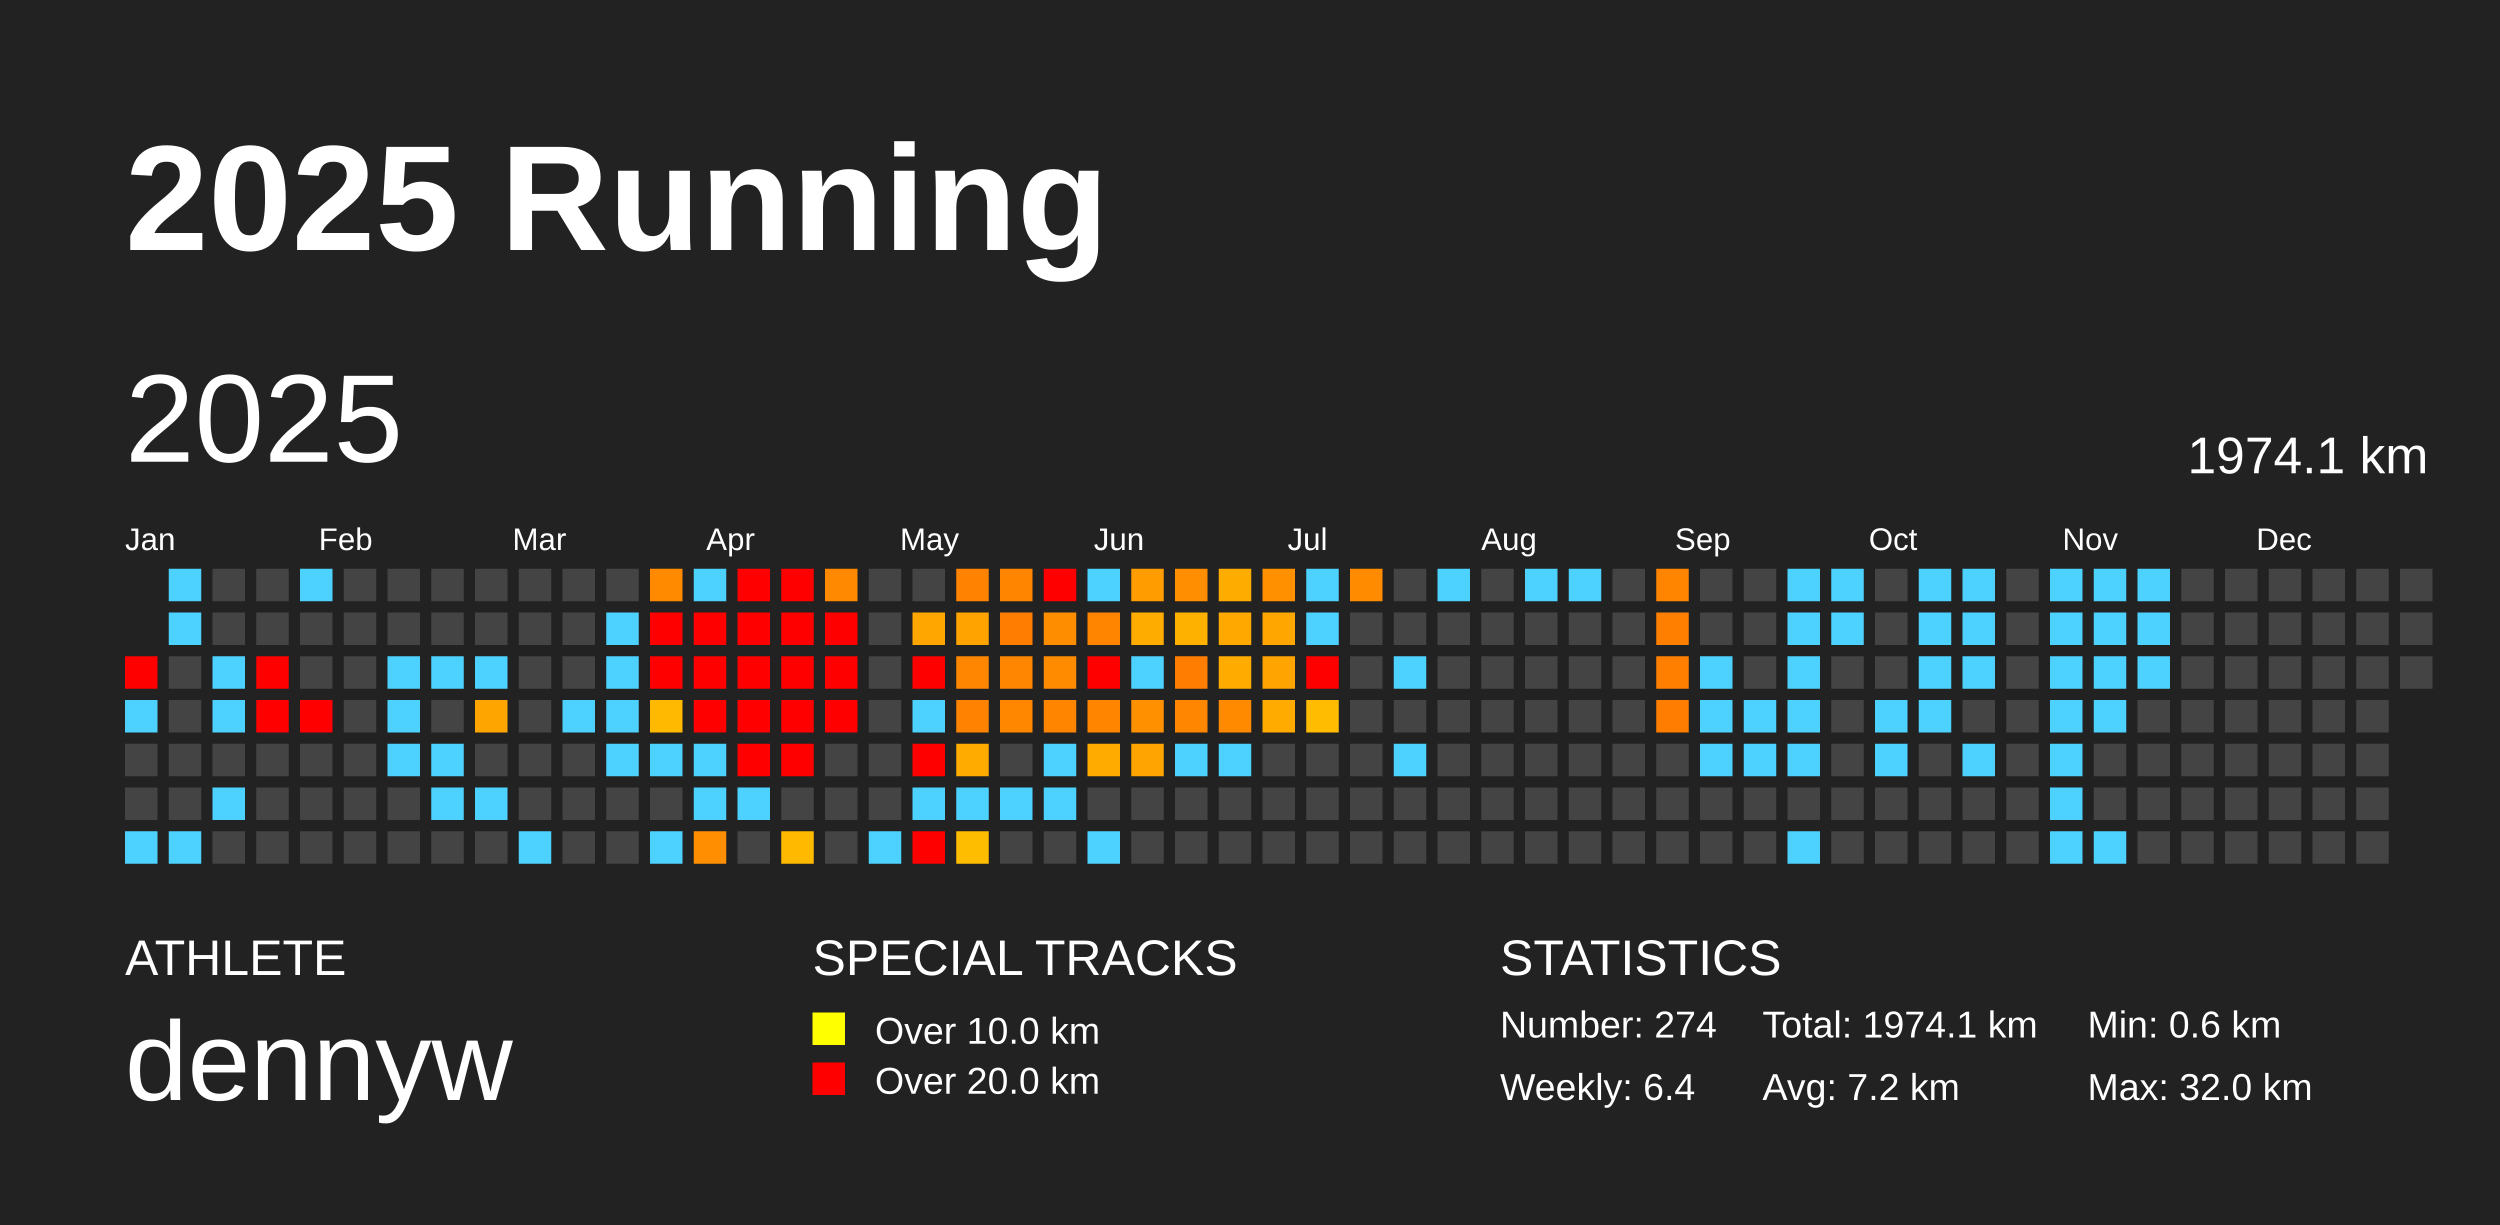
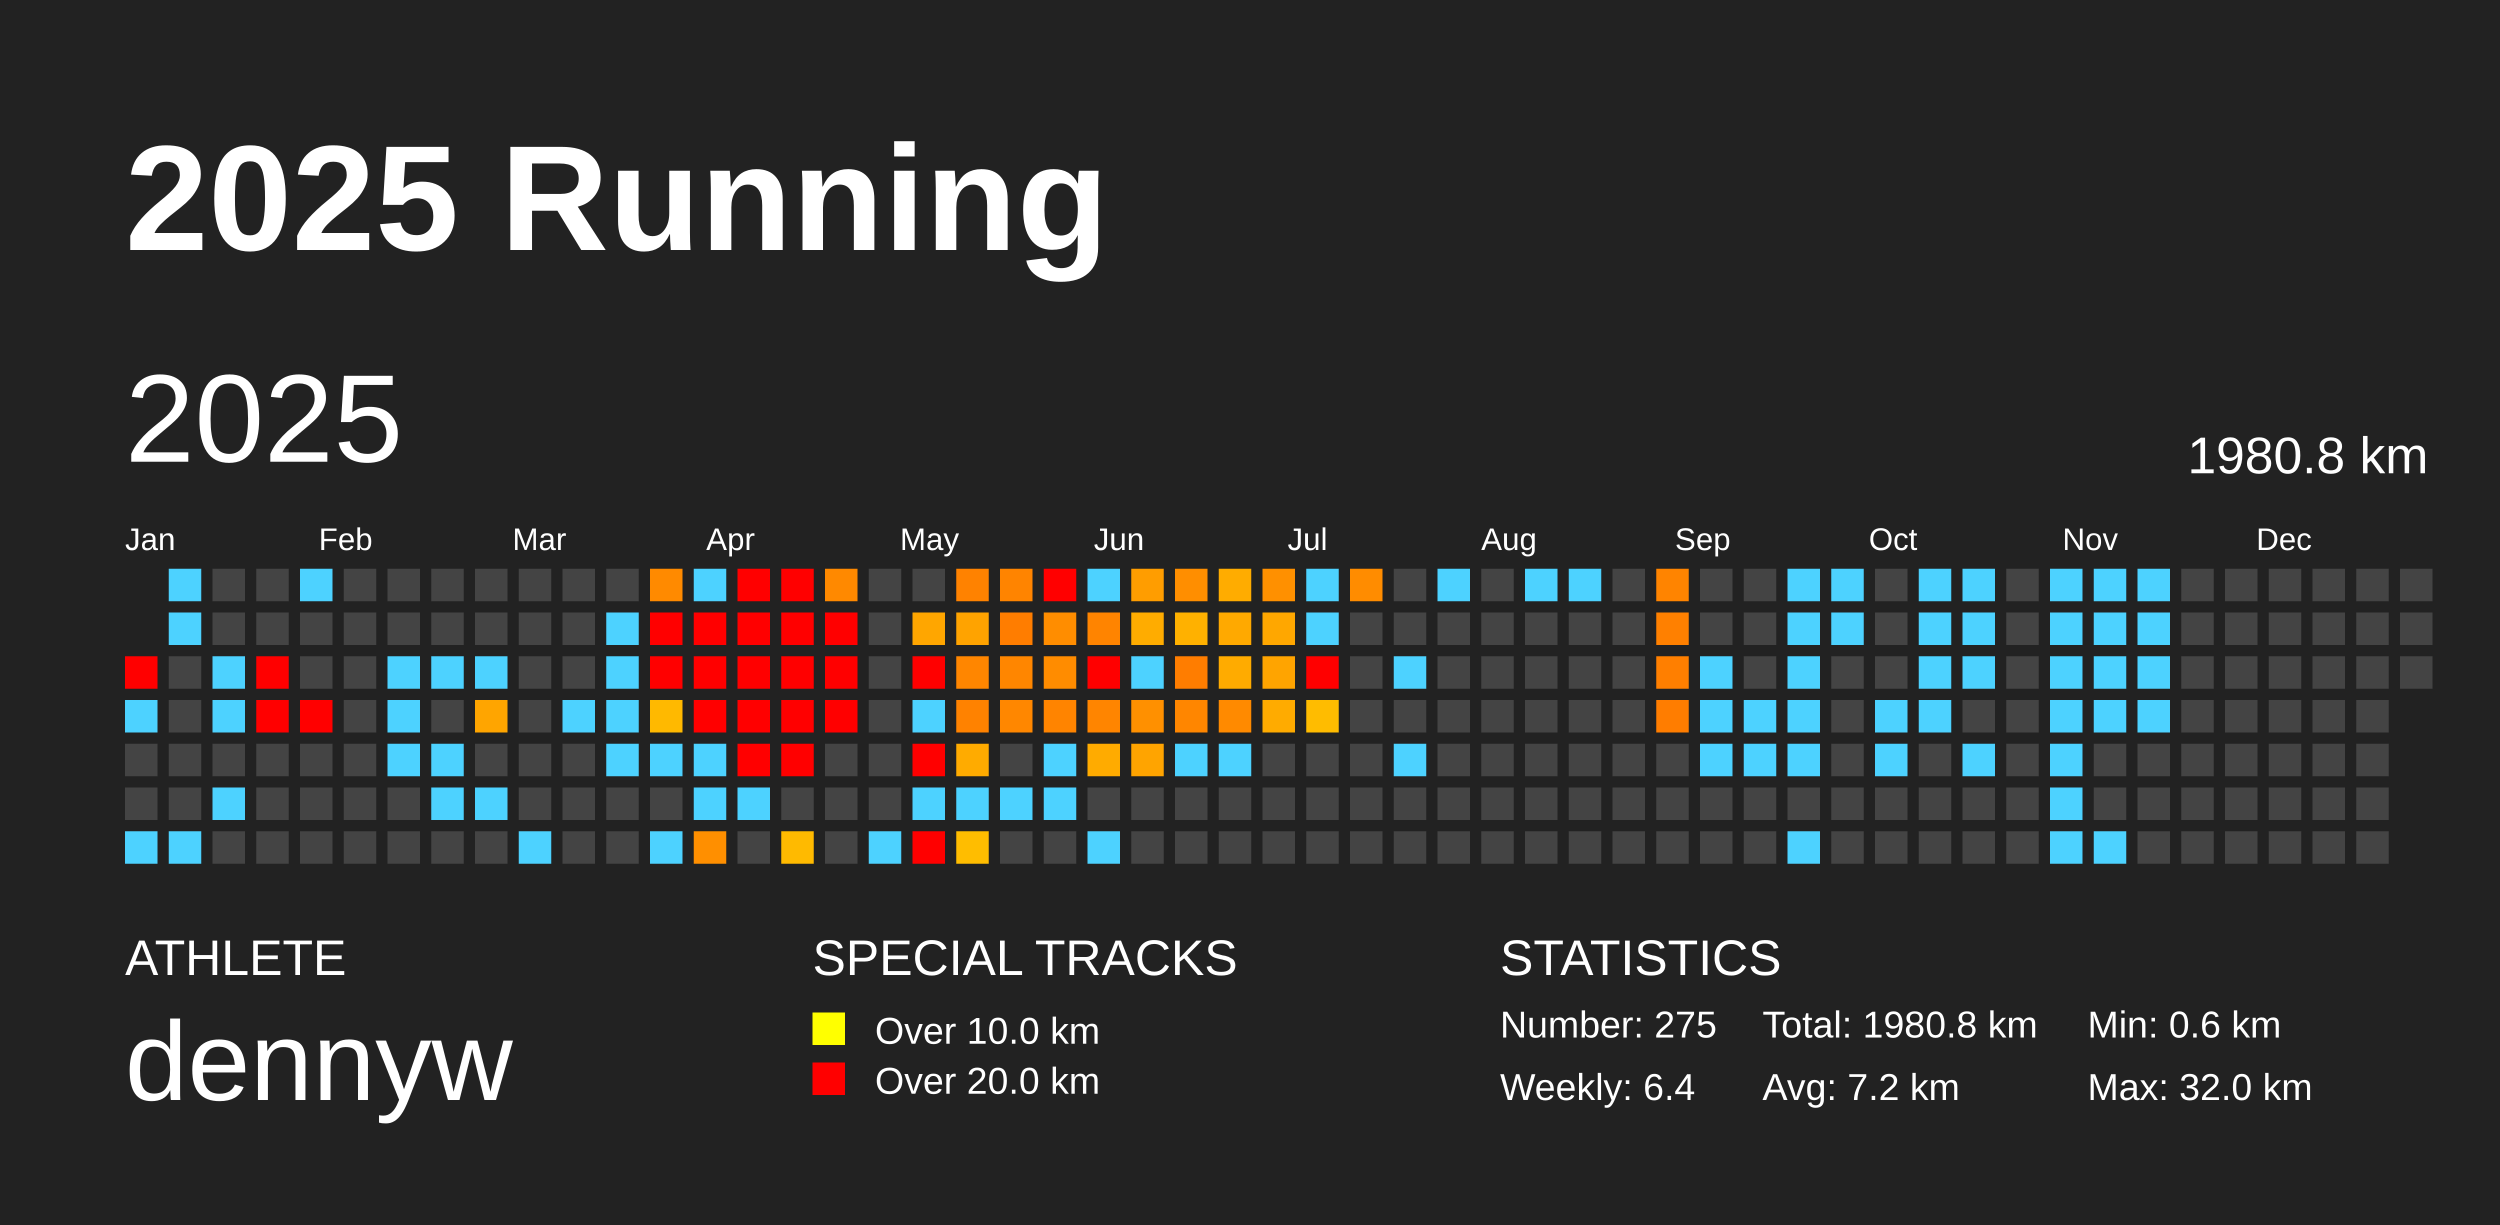
<svg xmlns="http://www.w3.org/2000/svg" baseProfile="full" height="98mm" version="1.1" viewBox="0,0,200,98" width="200mm">
  <defs />
  <rect fill="#222222" height="98" width="200" x="0" y="0" />
  <text fill="#FFFFFF" style="font-size:12px; font-family:Arial; font-weight:bold;" x="10" y="20">2025 Running</text>
  <text fill="#FFFFFF" style="font-size:4px; font-family:Arial" x="10" y="78">ATHLETE</text>
  <text fill="#FFFFFF" style="font-size:9px; font-family:Arial" x="10" y="88">dennyw</text>
  <text fill="#FFFFFF" style="font-size:4px; font-family:Arial" x="65" y="78">SPECIAL TRACKS</text>
  <rect fill="yellow" height="2.6" width="2.6" x="65" y="81" />
  <text fill="#FFFFFF" style="font-size:3px; font-family:Arial" x="70" y="83.5">Over 10.0 km</text>
  <rect fill="red" height="2.6" width="2.6" x="65" y="85" />
  <text fill="#FFFFFF" style="font-size:3px; font-family:Arial" x="70" y="87.5">Over 20.0 km</text>
  <text fill="#FFFFFF" style="font-size:4px; font-family:Arial" x="120" y="78">STATISTICS</text>
-   <text fill="#FFFFFF" style="font-size:3px; font-family:Arial" x="120" y="83">Number: 274</text>
+   <text fill="#FFFFFF" style="font-size:3px; font-family:Arial" x="120" y="83">Number: 275</text>
  <text fill="#FFFFFF" style="font-size:3px; font-family:Arial" x="120" y="88">Weekly: 6.4</text>
-   <text fill="#FFFFFF" style="font-size:3px; font-family:Arial" x="141" y="83">Total: 1974.1 km</text>
+   <text fill="#FFFFFF" style="font-size:3px; font-family:Arial" x="141" y="83">Total: 1980.8 km</text>
  <text fill="#FFFFFF" style="font-size:3px; font-family:Arial" x="141" y="88">Avg: 7.2 km</text>
  <text fill="#FFFFFF" style="font-size:3px; font-family:Arial" x="167" y="83">Min: 0.6 km</text>
  <text fill="#FFFFFF" style="font-size:3px; font-family:Arial" x="167" y="88">Max: 32.0 km</text>
  <text dominant-baseline="hanging" fill="#FFFFFF" style="font-size:10.0px; font-family:Arial;" x="10" y="30">2025</text>
-   <text dominant-baseline="hanging" fill="#FFFFFF" style="font-size:4.125px; font-family:Arial;" x="175" y="35">1974.1 km</text>
+   <text dominant-baseline="hanging" fill="#FFFFFF" style="font-size:4.125px; font-family:Arial;" x="175" y="35">1980.8 km</text>
  <text fill="#FFFFFF" style="font-size:2.5px; font-family:Arial" x="10.0" y="44">Jan</text>
  <text fill="#FFFFFF" style="font-size:2.5px; font-family:Arial" x="25.5" y="44">Feb</text>
  <text fill="#FFFFFF" style="font-size:2.5px; font-family:Arial" x="41.0" y="44">Mar</text>
  <text fill="#FFFFFF" style="font-size:2.5px; font-family:Arial" x="56.5" y="44">Apr</text>
  <text fill="#FFFFFF" style="font-size:2.5px; font-family:Arial" x="72.0" y="44">May</text>
  <text fill="#FFFFFF" style="font-size:2.5px; font-family:Arial" x="87.5" y="44">Jun</text>
  <text fill="#FFFFFF" style="font-size:2.5px; font-family:Arial" x="103.0" y="44">Jul</text>
  <text fill="#FFFFFF" style="font-size:2.5px; font-family:Arial" x="118.5" y="44">Aug</text>
  <text fill="#FFFFFF" style="font-size:2.5px; font-family:Arial" x="134.0" y="44">Sep</text>
  <text fill="#FFFFFF" style="font-size:2.5px; font-family:Arial" x="149.5" y="44">Oct</text>
  <text fill="#FFFFFF" style="font-size:2.5px; font-family:Arial" x="165.0" y="44">Nov</text>
  <text fill="#FFFFFF" style="font-size:2.5px; font-family:Arial" x="180.5" y="44">Dec</text>
  <rect fill="red" height="2.6" width="2.6" x="10.0" y="52.5" />
  <rect fill="#4dd2ff" height="2.6" width="2.6" x="10.0" y="56.0" />
  <rect fill="#444444" height="2.6" width="2.6" x="10.0" y="59.5" />
  <rect fill="#444444" height="2.6" width="2.6" x="10.0" y="63.0" />
  <rect fill="#4dd2ff" height="2.6" width="2.6" x="10.0" y="66.5" />
  <rect fill="#4dd2ff" height="2.6" width="2.6" x="13.5" y="45.5" />
  <rect fill="#4dd2ff" height="2.6" width="2.6" x="13.5" y="49.0" />
  <rect fill="#444444" height="2.6" width="2.6" x="13.5" y="52.5" />
  <rect fill="#444444" height="2.6" width="2.6" x="13.5" y="56.0" />
  <rect fill="#444444" height="2.6" width="2.6" x="13.5" y="59.5" />
  <rect fill="#444444" height="2.6" width="2.6" x="13.5" y="63.0" />
  <rect fill="#4dd2ff" height="2.6" width="2.6" x="13.5" y="66.5" />
  <rect fill="#444444" height="2.6" width="2.6" x="17.0" y="45.5" />
  <rect fill="#444444" height="2.6" width="2.6" x="17.0" y="49.0" />
  <rect fill="#4dd2ff" height="2.6" width="2.6" x="17.0" y="52.5" />
  <rect fill="#4dd2ff" height="2.6" width="2.6" x="17.0" y="56.0" />
  <rect fill="#444444" height="2.6" width="2.6" x="17.0" y="59.5" />
  <rect fill="#4dd2ff" height="2.6" width="2.6" x="17.0" y="63.0" />
  <rect fill="#444444" height="2.6" width="2.6" x="17.0" y="66.5" />
  <rect fill="#444444" height="2.6" width="2.6" x="20.5" y="45.5" />
  <rect fill="#444444" height="2.6" width="2.6" x="20.5" y="49.0" />
  <rect fill="red" height="2.6" width="2.6" x="20.5" y="52.5" />
  <rect fill="red" height="2.6" width="2.6" x="20.5" y="56.0" />
  <rect fill="#444444" height="2.6" width="2.6" x="20.5" y="59.5" />
  <rect fill="#444444" height="2.6" width="2.6" x="20.5" y="63.0" />
  <rect fill="#444444" height="2.6" width="2.6" x="20.5" y="66.5" />
  <rect fill="#4dd2ff" height="2.6" width="2.6" x="24.0" y="45.5" />
  <rect fill="#444444" height="2.6" width="2.6" x="24.0" y="49.0" />
  <rect fill="#444444" height="2.6" width="2.6" x="24.0" y="52.5" />
  <rect fill="red" height="2.6" width="2.6" x="24.0" y="56.0" />
  <rect fill="#444444" height="2.6" width="2.6" x="24.0" y="59.5" />
  <rect fill="#444444" height="2.6" width="2.6" x="24.0" y="63.0" />
  <rect fill="#444444" height="2.6" width="2.6" x="24.0" y="66.5" />
  <rect fill="#444444" height="2.6" width="2.6" x="27.5" y="45.5" />
  <rect fill="#444444" height="2.6" width="2.6" x="27.5" y="49.0" />
  <rect fill="#444444" height="2.6" width="2.6" x="27.5" y="52.5" />
  <rect fill="#444444" height="2.6" width="2.6" x="27.5" y="56.0" />
  <rect fill="#444444" height="2.6" width="2.6" x="27.5" y="59.5" />
  <rect fill="#444444" height="2.6" width="2.6" x="27.5" y="63.0" />
  <rect fill="#444444" height="2.6" width="2.6" x="27.5" y="66.5" />
  <rect fill="#444444" height="2.6" width="2.6" x="31.0" y="45.5" />
  <rect fill="#444444" height="2.6" width="2.6" x="31.0" y="49.0" />
  <rect fill="#4dd2ff" height="2.6" width="2.6" x="31.0" y="52.5" />
  <rect fill="#4dd2ff" height="2.6" width="2.6" x="31.0" y="56.0" />
  <rect fill="#4dd2ff" height="2.6" width="2.6" x="31.0" y="59.5" />
  <rect fill="#444444" height="2.6" width="2.6" x="31.0" y="63.0" />
  <rect fill="#444444" height="2.6" width="2.6" x="31.0" y="66.5" />
  <rect fill="#444444" height="2.6" width="2.6" x="34.5" y="45.5" />
  <rect fill="#444444" height="2.6" width="2.6" x="34.5" y="49.0" />
  <rect fill="#4dd2ff" height="2.6" width="2.6" x="34.5" y="52.5" />
  <rect fill="#444444" height="2.6" width="2.6" x="34.5" y="56.0" />
  <rect fill="#4dd2ff" height="2.6" width="2.6" x="34.5" y="59.5" />
  <rect fill="#4dd2ff" height="2.6" width="2.6" x="34.5" y="63.0" />
  <rect fill="#444444" height="2.6" width="2.6" x="34.5" y="66.5" />
  <rect fill="#444444" height="2.6" width="2.6" x="38.0" y="45.5" />
  <rect fill="#444444" height="2.6" width="2.6" x="38.0" y="49.0" />
  <rect fill="#4dd2ff" height="2.6" width="2.6" x="38.0" y="52.5" />
  <rect fill="#ffa500" height="2.6" width="2.6" x="38.0" y="56.0" />
  <rect fill="#444444" height="2.6" width="2.6" x="38.0" y="59.5" />
  <rect fill="#4dd2ff" height="2.6" width="2.6" x="38.0" y="63.0" />
  <rect fill="#444444" height="2.6" width="2.6" x="38.0" y="66.5" />
  <rect fill="#444444" height="2.6" width="2.6" x="41.5" y="45.5" />
  <rect fill="#444444" height="2.6" width="2.6" x="41.5" y="49.0" />
  <rect fill="#444444" height="2.6" width="2.6" x="41.5" y="52.5" />
  <rect fill="#444444" height="2.6" width="2.6" x="41.5" y="56.0" />
  <rect fill="#444444" height="2.6" width="2.6" x="41.5" y="59.5" />
  <rect fill="#444444" height="2.6" width="2.6" x="41.5" y="63.0" />
  <rect fill="#4dd2ff" height="2.6" width="2.6" x="41.5" y="66.5" />
  <rect fill="#444444" height="2.6" width="2.6" x="45.0" y="45.5" />
  <rect fill="#444444" height="2.6" width="2.6" x="45.0" y="49.0" />
  <rect fill="#444444" height="2.6" width="2.6" x="45.0" y="52.5" />
  <rect fill="#4dd2ff" height="2.6" width="2.6" x="45.0" y="56.0" />
  <rect fill="#444444" height="2.6" width="2.6" x="45.0" y="59.5" />
  <rect fill="#444444" height="2.6" width="2.6" x="45.0" y="63.0" />
  <rect fill="#444444" height="2.6" width="2.6" x="45.0" y="66.5" />
  <rect fill="#444444" height="2.6" width="2.6" x="48.5" y="45.5" />
  <rect fill="#4dd2ff" height="2.6" width="2.6" x="48.5" y="49.0" />
  <rect fill="#4dd2ff" height="2.6" width="2.6" x="48.5" y="52.5" />
  <rect fill="#4dd2ff" height="2.6" width="2.6" x="48.5" y="56.0" />
  <rect fill="#4dd2ff" height="2.6" width="2.6" x="48.5" y="59.5" />
  <rect fill="#444444" height="2.6" width="2.6" x="48.5" y="63.0" />
  <rect fill="#444444" height="2.6" width="2.6" x="48.5" y="66.5" />
  <rect fill="#ff8a00" height="2.6" width="2.6" x="52.0" y="45.5" />
  <rect fill="red" height="2.6" width="2.6" x="52.0" y="49.0" />
  <rect fill="red" height="2.6" width="2.6" x="52.0" y="52.5" />
  <rect fill="#ffb900" height="2.6" width="2.6" x="52.0" y="56.0" />
  <rect fill="#4dd2ff" height="2.6" width="2.6" x="52.0" y="59.5" />
  <rect fill="#444444" height="2.6" width="2.6" x="52.0" y="63.0" />
  <rect fill="#4dd2ff" height="2.6" width="2.6" x="52.0" y="66.5" />
  <rect fill="#4dd2ff" height="2.6" width="2.6" x="55.5" y="45.5" />
  <rect fill="red" height="2.6" width="2.6" x="55.5" y="49.0" />
  <rect fill="red" height="2.6" width="2.6" x="55.5" y="52.5" />
  <rect fill="red" height="2.6" width="2.6" x="55.5" y="56.0" />
  <rect fill="#4dd2ff" height="2.6" width="2.6" x="55.5" y="59.5" />
  <rect fill="#4dd2ff" height="2.6" width="2.6" x="55.5" y="63.0" />
  <rect fill="#ff8f00" height="2.6" width="2.6" x="55.5" y="66.5" />
  <rect fill="red" height="2.6" width="2.6" x="59.0" y="45.5" />
  <rect fill="red" height="2.6" width="2.6" x="59.0" y="49.0" />
  <rect fill="red" height="2.6" width="2.6" x="59.0" y="52.5" />
  <rect fill="red" height="2.6" width="2.6" x="59.0" y="56.0" />
  <rect fill="red" height="2.6" width="2.6" x="59.0" y="59.5" />
  <rect fill="#4dd2ff" height="2.6" width="2.6" x="59.0" y="63.0" />
  <rect fill="#444444" height="2.6" width="2.6" x="59.0" y="66.5" />
  <rect fill="red" height="2.6" width="2.6" x="62.5" y="45.5" />
  <rect fill="red" height="2.6" width="2.6" x="62.5" y="49.0" />
  <rect fill="red" height="2.6" width="2.6" x="62.5" y="52.5" />
  <rect fill="red" height="2.6" width="2.6" x="62.5" y="56.0" />
  <rect fill="red" height="2.6" width="2.6" x="62.5" y="59.5" />
  <rect fill="#444444" height="2.6" width="2.6" x="62.5" y="63.0" />
  <rect fill="#ffba00" height="2.6" width="2.6" x="62.5" y="66.5" />
  <rect fill="#ff8900" height="2.6" width="2.6" x="66.0" y="45.5" />
  <rect fill="red" height="2.6" width="2.6" x="66.0" y="49.0" />
  <rect fill="red" height="2.6" width="2.6" x="66.0" y="52.5" />
  <rect fill="red" height="2.6" width="2.6" x="66.0" y="56.0" />
  <rect fill="#444444" height="2.6" width="2.6" x="66.0" y="59.5" />
  <rect fill="#444444" height="2.6" width="2.6" x="66.0" y="63.0" />
  <rect fill="#444444" height="2.6" width="2.6" x="66.0" y="66.5" />
  <rect fill="#444444" height="2.6" width="2.6" x="69.5" y="45.5" />
  <rect fill="#444444" height="2.6" width="2.6" x="69.5" y="49.0" />
  <rect fill="#444444" height="2.6" width="2.6" x="69.5" y="52.5" />
  <rect fill="#444444" height="2.6" width="2.6" x="69.5" y="56.0" />
  <rect fill="#444444" height="2.6" width="2.6" x="69.5" y="59.5" />
  <rect fill="#444444" height="2.6" width="2.6" x="69.5" y="63.0" />
  <rect fill="#4dd2ff" height="2.6" width="2.6" x="69.5" y="66.5" />
  <rect fill="#444444" height="2.6" width="2.6" x="73.0" y="45.5" />
  <rect fill="#ffa600" height="2.6" width="2.6" x="73.0" y="49.0" />
  <rect fill="red" height="2.6" width="2.6" x="73.0" y="52.5" />
  <rect fill="#4dd2ff" height="2.6" width="2.6" x="73.0" y="56.0" />
  <rect fill="red" height="2.6" width="2.6" x="73.0" y="59.5" />
  <rect fill="#4dd2ff" height="2.6" width="2.6" x="73.0" y="63.0" />
  <rect fill="red" height="2.6" width="2.6" x="73.0" y="66.5" />
  <rect fill="#ff8200" height="2.6" width="2.6" x="76.5" y="45.5" />
  <rect fill="#ffa300" height="2.6" width="2.6" x="76.5" y="49.0" />
  <rect fill="#ff8600" height="2.6" width="2.6" x="76.5" y="52.5" />
  <rect fill="#ff8200" height="2.6" width="2.6" x="76.5" y="56.0" />
  <rect fill="#ffab00" height="2.6" width="2.6" x="76.5" y="59.5" />
  <rect fill="#4dd2ff" height="2.6" width="2.6" x="76.5" y="63.0" />
  <rect fill="#ffbd00" height="2.6" width="2.6" x="76.5" y="66.5" />
  <rect fill="#ff8400" height="2.6" width="2.6" x="80.0" y="45.5" />
  <rect fill="#ff7d00" height="2.6" width="2.6" x="80.0" y="49.0" />
  <rect fill="#ff8600" height="2.6" width="2.6" x="80.0" y="52.5" />
  <rect fill="#ff8700" height="2.6" width="2.6" x="80.0" y="56.0" />
  <rect fill="#444444" height="2.6" width="2.6" x="80.0" y="59.5" />
  <rect fill="#4dd2ff" height="2.6" width="2.6" x="80.0" y="63.0" />
  <rect fill="#444444" height="2.6" width="2.6" x="80.0" y="66.5" />
  <rect fill="red" height="2.6" width="2.6" x="83.5" y="45.5" />
  <rect fill="#ff8d00" height="2.6" width="2.6" x="83.5" y="49.0" />
  <rect fill="#ff8c00" height="2.6" width="2.6" x="83.5" y="52.5" />
  <rect fill="#ff8400" height="2.6" width="2.6" x="83.5" y="56.0" />
  <rect fill="#4dd2ff" height="2.6" width="2.6" x="83.5" y="59.5" />
  <rect fill="#4dd2ff" height="2.6" width="2.6" x="83.5" y="63.0" />
  <rect fill="#444444" height="2.6" width="2.6" x="83.5" y="66.5" />
  <rect fill="#4dd2ff" height="2.6" width="2.6" x="87.0" y="45.5" />
  <rect fill="#ff8400" height="2.6" width="2.6" x="87.0" y="49.0" />
  <rect fill="red" height="2.6" width="2.6" x="87.0" y="52.5" />
  <rect fill="#ff8500" height="2.6" width="2.6" x="87.0" y="56.0" />
  <rect fill="#ffab00" height="2.6" width="2.6" x="87.0" y="59.5" />
  <rect fill="#444444" height="2.6" width="2.6" x="87.0" y="63.0" />
  <rect fill="#4dd2ff" height="2.6" width="2.6" x="87.0" y="66.5" />
  <rect fill="#ff9d00" height="2.6" width="2.6" x="90.5" y="45.5" />
  <rect fill="#ffac00" height="2.6" width="2.6" x="90.5" y="49.0" />
  <rect fill="#4dd2ff" height="2.6" width="2.6" x="90.5" y="52.5" />
  <rect fill="#ff9000" height="2.6" width="2.6" x="90.5" y="56.0" />
  <rect fill="#ffa400" height="2.6" width="2.6" x="90.5" y="59.5" />
  <rect fill="#444444" height="2.6" width="2.6" x="90.5" y="63.0" />
  <rect fill="#444444" height="2.6" width="2.6" x="90.5" y="66.5" />
  <rect fill="#ff8e00" height="2.6" width="2.6" x="94.0" y="45.5" />
  <rect fill="#ffb100" height="2.6" width="2.6" x="94.0" y="49.0" />
  <rect fill="#ff7d00" height="2.6" width="2.6" x="94.0" y="52.5" />
  <rect fill="#ff8600" height="2.6" width="2.6" x="94.0" y="56.0" />
  <rect fill="#4dd2ff" height="2.6" width="2.6" x="94.0" y="59.5" />
  <rect fill="#444444" height="2.6" width="2.6" x="94.0" y="63.0" />
  <rect fill="#444444" height="2.6" width="2.6" x="94.0" y="66.5" />
  <rect fill="#ffac00" height="2.6" width="2.6" x="97.5" y="45.5" />
  <rect fill="#ffa900" height="2.6" width="2.6" x="97.5" y="49.0" />
  <rect fill="#ffab00" height="2.6" width="2.6" x="97.5" y="52.5" />
  <rect fill="#ff8a00" height="2.6" width="2.6" x="97.5" y="56.0" />
  <rect fill="#4dd2ff" height="2.6" width="2.6" x="97.5" y="59.5" />
  <rect fill="#444444" height="2.6" width="2.6" x="97.5" y="63.0" />
  <rect fill="#444444" height="2.6" width="2.6" x="97.5" y="66.5" />
  <rect fill="#ff9000" height="2.6" width="2.6" x="101.0" y="45.5" />
  <rect fill="#ffa700" height="2.6" width="2.6" x="101.0" y="49.0" />
  <rect fill="#ffa400" height="2.6" width="2.6" x="101.0" y="52.5" />
  <rect fill="#ffab00" height="2.6" width="2.6" x="101.0" y="56.0" />
  <rect fill="#444444" height="2.6" width="2.6" x="101.0" y="59.5" />
  <rect fill="#444444" height="2.6" width="2.6" x="101.0" y="63.0" />
  <rect fill="#444444" height="2.6" width="2.6" x="101.0" y="66.5" />
  <rect fill="#4dd2ff" height="2.6" width="2.6" x="104.5" y="45.5" />
  <rect fill="#4dd2ff" height="2.6" width="2.6" x="104.5" y="49.0" />
  <rect fill="red" height="2.6" width="2.6" x="104.5" y="52.5" />
  <rect fill="#ffbc00" height="2.6" width="2.6" x="104.5" y="56.0" />
  <rect fill="#444444" height="2.6" width="2.6" x="104.5" y="59.5" />
  <rect fill="#444444" height="2.6" width="2.6" x="104.5" y="63.0" />
  <rect fill="#444444" height="2.6" width="2.6" x="104.5" y="66.5" />
  <rect fill="#ff8c00" height="2.6" width="2.6" x="108.0" y="45.5" />
  <rect fill="#444444" height="2.6" width="2.6" x="108.0" y="49.0" />
  <rect fill="#444444" height="2.6" width="2.6" x="108.0" y="52.5" />
  <rect fill="#444444" height="2.6" width="2.6" x="108.0" y="56.0" />
  <rect fill="#444444" height="2.6" width="2.6" x="108.0" y="59.5" />
  <rect fill="#444444" height="2.6" width="2.6" x="108.0" y="63.0" />
  <rect fill="#444444" height="2.6" width="2.6" x="108.0" y="66.5" />
  <rect fill="#444444" height="2.6" width="2.6" x="111.5" y="45.5" />
  <rect fill="#444444" height="2.6" width="2.6" x="111.5" y="49.0" />
  <rect fill="#4dd2ff" height="2.6" width="2.6" x="111.5" y="52.5" />
  <rect fill="#444444" height="2.6" width="2.6" x="111.5" y="56.0" />
  <rect fill="#4dd2ff" height="2.6" width="2.6" x="111.5" y="59.5" />
  <rect fill="#444444" height="2.6" width="2.6" x="111.5" y="63.0" />
  <rect fill="#444444" height="2.6" width="2.6" x="111.5" y="66.5" />
  <rect fill="#4dd2ff" height="2.6" width="2.6" x="115.0" y="45.5" />
  <rect fill="#444444" height="2.6" width="2.6" x="115.0" y="49.0" />
  <rect fill="#444444" height="2.6" width="2.6" x="115.0" y="52.5" />
  <rect fill="#444444" height="2.6" width="2.6" x="115.0" y="56.0" />
  <rect fill="#444444" height="2.6" width="2.6" x="115.0" y="59.5" />
  <rect fill="#444444" height="2.6" width="2.6" x="115.0" y="63.0" />
  <rect fill="#444444" height="2.6" width="2.6" x="115.0" y="66.5" />
  <rect fill="#444444" height="2.6" width="2.6" x="118.5" y="45.5" />
  <rect fill="#444444" height="2.6" width="2.6" x="118.5" y="49.0" />
  <rect fill="#444444" height="2.6" width="2.6" x="118.5" y="52.5" />
  <rect fill="#444444" height="2.6" width="2.6" x="118.5" y="56.0" />
  <rect fill="#444444" height="2.6" width="2.6" x="118.5" y="59.5" />
  <rect fill="#444444" height="2.6" width="2.6" x="118.5" y="63.0" />
  <rect fill="#444444" height="2.6" width="2.6" x="118.5" y="66.5" />
  <rect fill="#4dd2ff" height="2.6" width="2.6" x="122.0" y="45.5" />
  <rect fill="#444444" height="2.6" width="2.6" x="122.0" y="49.0" />
  <rect fill="#444444" height="2.6" width="2.6" x="122.0" y="52.5" />
  <rect fill="#444444" height="2.6" width="2.6" x="122.0" y="56.0" />
  <rect fill="#444444" height="2.6" width="2.6" x="122.0" y="59.5" />
  <rect fill="#444444" height="2.6" width="2.6" x="122.0" y="63.0" />
  <rect fill="#444444" height="2.6" width="2.6" x="122.0" y="66.5" />
  <rect fill="#4dd2ff" height="2.6" width="2.6" x="125.5" y="45.5" />
  <rect fill="#444444" height="2.6" width="2.6" x="125.5" y="49.0" />
  <rect fill="#444444" height="2.6" width="2.6" x="125.5" y="52.5" />
  <rect fill="#444444" height="2.6" width="2.6" x="125.5" y="56.0" />
  <rect fill="#444444" height="2.6" width="2.6" x="125.5" y="59.5" />
  <rect fill="#444444" height="2.6" width="2.6" x="125.5" y="63.0" />
  <rect fill="#444444" height="2.6" width="2.6" x="125.5" y="66.5" />
  <rect fill="#444444" height="2.6" width="2.6" x="129.0" y="45.5" />
  <rect fill="#444444" height="2.6" width="2.6" x="129.0" y="49.0" />
  <rect fill="#444444" height="2.6" width="2.6" x="129.0" y="52.5" />
  <rect fill="#444444" height="2.6" width="2.6" x="129.0" y="56.0" />
  <rect fill="#444444" height="2.6" width="2.6" x="129.0" y="59.5" />
  <rect fill="#444444" height="2.6" width="2.6" x="129.0" y="63.0" />
  <rect fill="#444444" height="2.6" width="2.6" x="129.0" y="66.5" />
  <rect fill="#ff8400" height="2.6" width="2.6" x="132.5" y="45.5" />
  <rect fill="#ff8000" height="2.6" width="2.6" x="132.5" y="49.0" />
  <rect fill="#ff7f00" height="2.6" width="2.6" x="132.5" y="52.5" />
  <rect fill="#ff7d00" height="2.6" width="2.6" x="132.5" y="56.0" />
  <rect fill="#444444" height="2.6" width="2.6" x="132.5" y="59.5" />
  <rect fill="#444444" height="2.6" width="2.6" x="132.5" y="63.0" />
  <rect fill="#444444" height="2.6" width="2.6" x="132.5" y="66.5" />
  <rect fill="#444444" height="2.6" width="2.6" x="136.0" y="45.5" />
  <rect fill="#444444" height="2.6" width="2.6" x="136.0" y="49.0" />
  <rect fill="#4dd2ff" height="2.6" width="2.6" x="136.0" y="52.5" />
  <rect fill="#4dd2ff" height="2.6" width="2.6" x="136.0" y="56.0" />
  <rect fill="#4dd2ff" height="2.6" width="2.6" x="136.0" y="59.5" />
  <rect fill="#444444" height="2.6" width="2.6" x="136.0" y="63.0" />
  <rect fill="#444444" height="2.6" width="2.6" x="136.0" y="66.5" />
  <rect fill="#444444" height="2.6" width="2.6" x="139.5" y="45.5" />
  <rect fill="#444444" height="2.6" width="2.6" x="139.5" y="49.0" />
  <rect fill="#444444" height="2.6" width="2.6" x="139.5" y="52.5" />
  <rect fill="#4dd2ff" height="2.6" width="2.6" x="139.5" y="56.0" />
  <rect fill="#4dd2ff" height="2.6" width="2.6" x="139.5" y="59.5" />
  <rect fill="#444444" height="2.6" width="2.6" x="139.5" y="63.0" />
  <rect fill="#444444" height="2.6" width="2.6" x="139.5" y="66.5" />
  <rect fill="#4dd2ff" height="2.6" width="2.6" x="143.0" y="45.5" />
  <rect fill="#4dd2ff" height="2.6" width="2.6" x="143.0" y="49.0" />
  <rect fill="#4dd2ff" height="2.6" width="2.6" x="143.0" y="52.5" />
  <rect fill="#4dd2ff" height="2.6" width="2.6" x="143.0" y="56.0" />
  <rect fill="#4dd2ff" height="2.6" width="2.6" x="143.0" y="59.5" />
  <rect fill="#444444" height="2.6" width="2.6" x="143.0" y="63.0" />
  <rect fill="#4dd2ff" height="2.6" width="2.6" x="143.0" y="66.5" />
  <rect fill="#4dd2ff" height="2.6" width="2.6" x="146.5" y="45.5" />
  <rect fill="#4dd2ff" height="2.6" width="2.6" x="146.5" y="49.0" />
  <rect fill="#444444" height="2.6" width="2.6" x="146.5" y="52.5" />
  <rect fill="#444444" height="2.6" width="2.6" x="146.5" y="56.0" />
  <rect fill="#444444" height="2.6" width="2.6" x="146.5" y="59.5" />
  <rect fill="#444444" height="2.6" width="2.6" x="146.5" y="63.0" />
  <rect fill="#444444" height="2.6" width="2.6" x="146.5" y="66.5" />
  <rect fill="#444444" height="2.6" width="2.6" x="150.0" y="45.5" />
  <rect fill="#444444" height="2.6" width="2.6" x="150.0" y="49.0" />
  <rect fill="#444444" height="2.6" width="2.6" x="150.0" y="52.5" />
  <rect fill="#4dd2ff" height="2.6" width="2.6" x="150.0" y="56.0" />
  <rect fill="#4dd2ff" height="2.6" width="2.6" x="150.0" y="59.5" />
  <rect fill="#444444" height="2.6" width="2.6" x="150.0" y="63.0" />
  <rect fill="#444444" height="2.6" width="2.6" x="150.0" y="66.5" />
  <rect fill="#4dd2ff" height="2.6" width="2.6" x="153.5" y="45.5" />
  <rect fill="#4dd2ff" height="2.6" width="2.6" x="153.5" y="49.0" />
  <rect fill="#4dd2ff" height="2.6" width="2.6" x="153.5" y="52.5" />
  <rect fill="#4dd2ff" height="2.6" width="2.6" x="153.5" y="56.0" />
  <rect fill="#444444" height="2.6" width="2.6" x="153.5" y="59.5" />
  <rect fill="#444444" height="2.6" width="2.6" x="153.5" y="63.0" />
  <rect fill="#444444" height="2.6" width="2.6" x="153.5" y="66.5" />
  <rect fill="#4dd2ff" height="2.6" width="2.6" x="157.0" y="45.5" />
  <rect fill="#4dd2ff" height="2.6" width="2.6" x="157.0" y="49.0" />
  <rect fill="#4dd2ff" height="2.6" width="2.6" x="157.0" y="52.5" />
  <rect fill="#444444" height="2.6" width="2.6" x="157.0" y="56.0" />
  <rect fill="#4dd2ff" height="2.6" width="2.6" x="157.0" y="59.5" />
  <rect fill="#444444" height="2.6" width="2.6" x="157.0" y="63.0" />
  <rect fill="#444444" height="2.6" width="2.6" x="157.0" y="66.5" />
  <rect fill="#444444" height="2.6" width="2.6" x="160.5" y="45.5" />
  <rect fill="#444444" height="2.6" width="2.6" x="160.5" y="49.0" />
  <rect fill="#444444" height="2.6" width="2.6" x="160.5" y="52.5" />
  <rect fill="#444444" height="2.6" width="2.6" x="160.5" y="56.0" />
  <rect fill="#444444" height="2.6" width="2.6" x="160.5" y="59.5" />
  <rect fill="#444444" height="2.6" width="2.6" x="160.5" y="63.0" />
  <rect fill="#444444" height="2.6" width="2.6" x="160.5" y="66.5" />
  <rect fill="#4dd2ff" height="2.6" width="2.6" x="164.0" y="45.5" />
  <rect fill="#4dd2ff" height="2.6" width="2.6" x="164.0" y="49.0" />
  <rect fill="#4dd2ff" height="2.6" width="2.6" x="164.0" y="52.5" />
  <rect fill="#4dd2ff" height="2.6" width="2.6" x="164.0" y="56.0" />
  <rect fill="#4dd2ff" height="2.6" width="2.6" x="164.0" y="59.5" />
  <rect fill="#4dd2ff" height="2.6" width="2.6" x="164.0" y="63.0" />
  <rect fill="#4dd2ff" height="2.6" width="2.6" x="164.0" y="66.5" />
  <rect fill="#4dd2ff" height="2.6" width="2.6" x="167.5" y="45.5" />
  <rect fill="#4dd2ff" height="2.6" width="2.6" x="167.5" y="49.0" />
  <rect fill="#4dd2ff" height="2.6" width="2.6" x="167.5" y="52.5" />
  <rect fill="#4dd2ff" height="2.6" width="2.6" x="167.5" y="56.0" />
  <rect fill="#444444" height="2.6" width="2.6" x="167.5" y="59.5" />
  <rect fill="#444444" height="2.6" width="2.6" x="167.5" y="63.0" />
  <rect fill="#4dd2ff" height="2.6" width="2.6" x="167.5" y="66.5" />
  <rect fill="#4dd2ff" height="2.6" width="2.6" x="171.0" y="45.5" />
  <rect fill="#4dd2ff" height="2.6" width="2.6" x="171.0" y="49.0" />
  <rect fill="#4dd2ff" height="2.6" width="2.6" x="171.0" y="52.5" />
-   <rect fill="#444444" height="2.6" width="2.6" x="171.0" y="56.0" />
+   <rect fill="#4dd2ff" height="2.6" width="2.6" x="171.0" y="56.0" />
  <rect fill="#444444" height="2.6" width="2.6" x="171.0" y="59.5" />
  <rect fill="#444444" height="2.6" width="2.6" x="171.0" y="63.0" />
  <rect fill="#444444" height="2.6" width="2.6" x="171.0" y="66.5" />
  <rect fill="#444444" height="2.6" width="2.6" x="174.5" y="45.5" />
  <rect fill="#444444" height="2.6" width="2.6" x="174.5" y="49.0" />
  <rect fill="#444444" height="2.6" width="2.6" x="174.5" y="52.5" />
  <rect fill="#444444" height="2.6" width="2.6" x="174.5" y="56.0" />
  <rect fill="#444444" height="2.6" width="2.6" x="174.5" y="59.5" />
  <rect fill="#444444" height="2.6" width="2.6" x="174.5" y="63.0" />
  <rect fill="#444444" height="2.6" width="2.6" x="174.5" y="66.5" />
  <rect fill="#444444" height="2.6" width="2.6" x="178.0" y="45.5" />
  <rect fill="#444444" height="2.6" width="2.6" x="178.0" y="49.0" />
  <rect fill="#444444" height="2.6" width="2.6" x="178.0" y="52.5" />
  <rect fill="#444444" height="2.6" width="2.6" x="178.0" y="56.0" />
  <rect fill="#444444" height="2.6" width="2.6" x="178.0" y="59.5" />
  <rect fill="#444444" height="2.6" width="2.6" x="178.0" y="63.0" />
  <rect fill="#444444" height="2.6" width="2.6" x="178.0" y="66.5" />
  <rect fill="#444444" height="2.6" width="2.6" x="181.5" y="45.5" />
  <rect fill="#444444" height="2.6" width="2.6" x="181.5" y="49.0" />
  <rect fill="#444444" height="2.6" width="2.6" x="181.5" y="52.5" />
  <rect fill="#444444" height="2.6" width="2.6" x="181.5" y="56.0" />
  <rect fill="#444444" height="2.6" width="2.6" x="181.5" y="59.5" />
  <rect fill="#444444" height="2.6" width="2.6" x="181.5" y="63.0" />
  <rect fill="#444444" height="2.6" width="2.6" x="181.5" y="66.5" />
  <rect fill="#444444" height="2.6" width="2.6" x="185.0" y="45.5" />
  <rect fill="#444444" height="2.6" width="2.6" x="185.0" y="49.0" />
  <rect fill="#444444" height="2.6" width="2.6" x="185.0" y="52.5" />
  <rect fill="#444444" height="2.6" width="2.6" x="185.0" y="56.0" />
  <rect fill="#444444" height="2.6" width="2.6" x="185.0" y="59.5" />
  <rect fill="#444444" height="2.6" width="2.6" x="185.0" y="63.0" />
  <rect fill="#444444" height="2.6" width="2.6" x="185.0" y="66.5" />
  <rect fill="#444444" height="2.6" width="2.6" x="188.5" y="45.5" />
  <rect fill="#444444" height="2.6" width="2.6" x="188.5" y="49.0" />
  <rect fill="#444444" height="2.6" width="2.6" x="188.5" y="52.5" />
  <rect fill="#444444" height="2.6" width="2.6" x="188.5" y="56.0" />
  <rect fill="#444444" height="2.6" width="2.6" x="188.5" y="59.5" />
  <rect fill="#444444" height="2.6" width="2.6" x="188.5" y="63.0" />
  <rect fill="#444444" height="2.6" width="2.6" x="188.5" y="66.5" />
  <rect fill="#444444" height="2.6" width="2.6" x="192.0" y="45.5" />
  <rect fill="#444444" height="2.6" width="2.6" x="192.0" y="49.0" />
  <rect fill="#444444" height="2.6" width="2.6" x="192.0" y="52.5" />
</svg>
